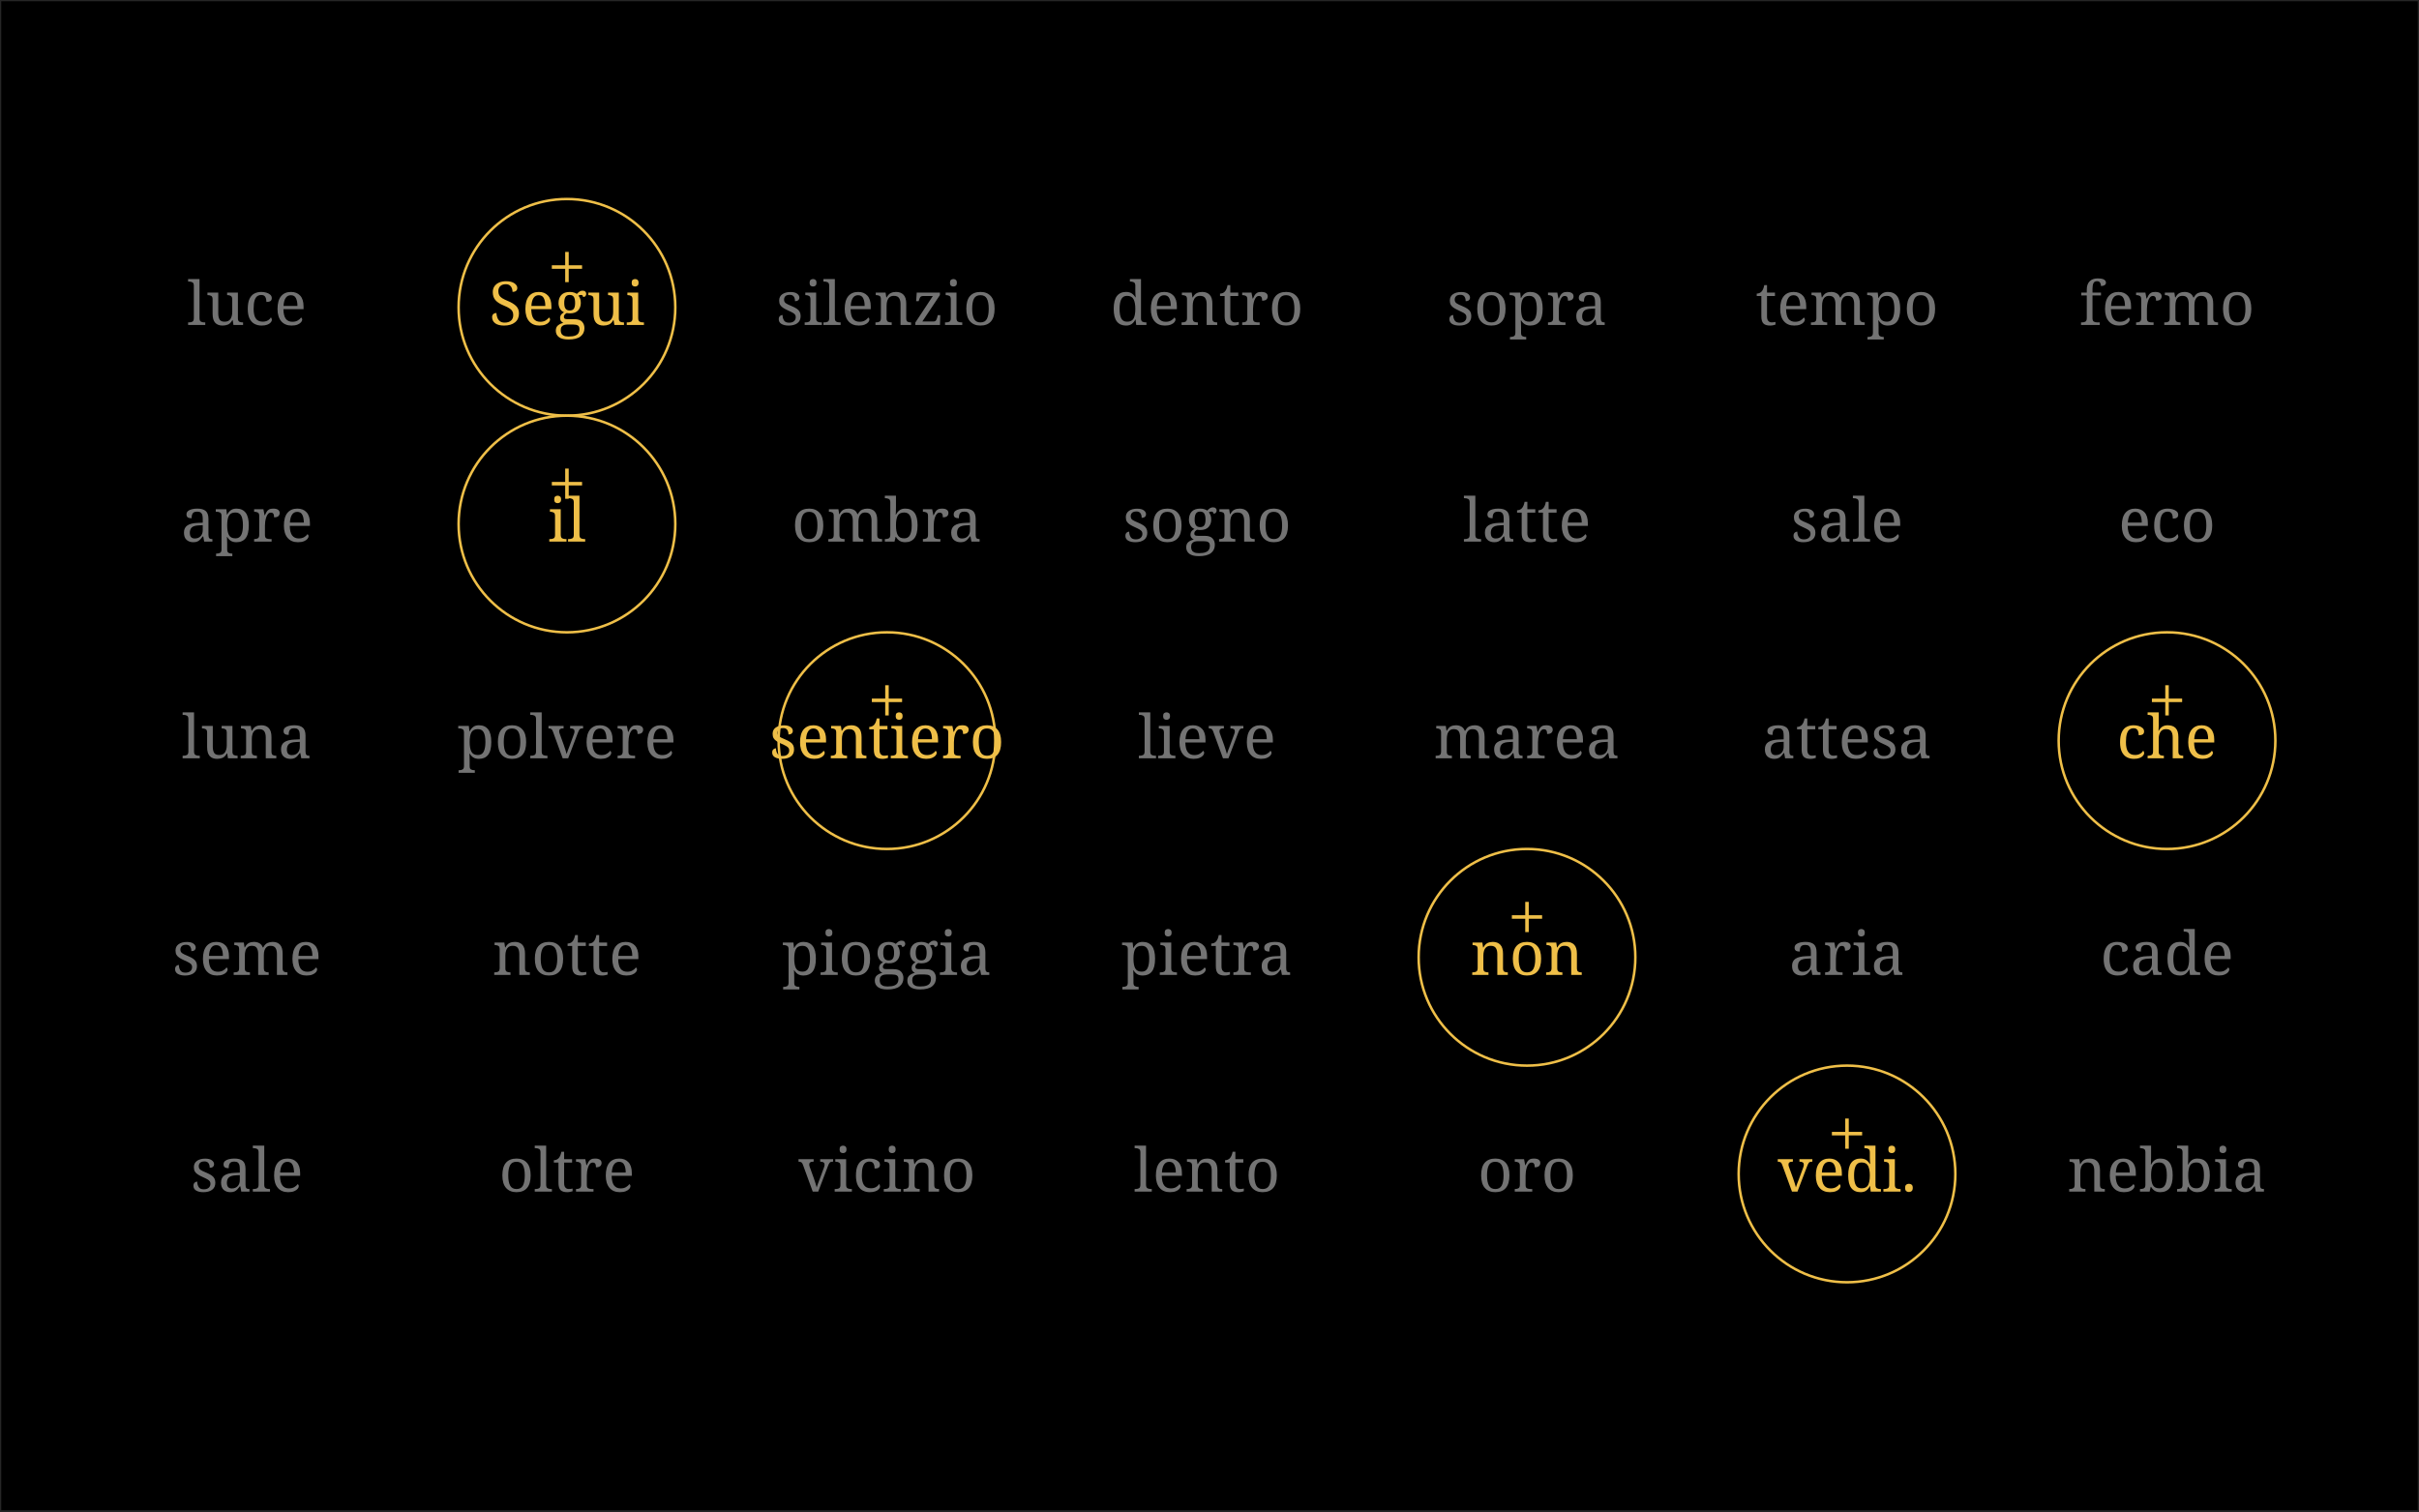
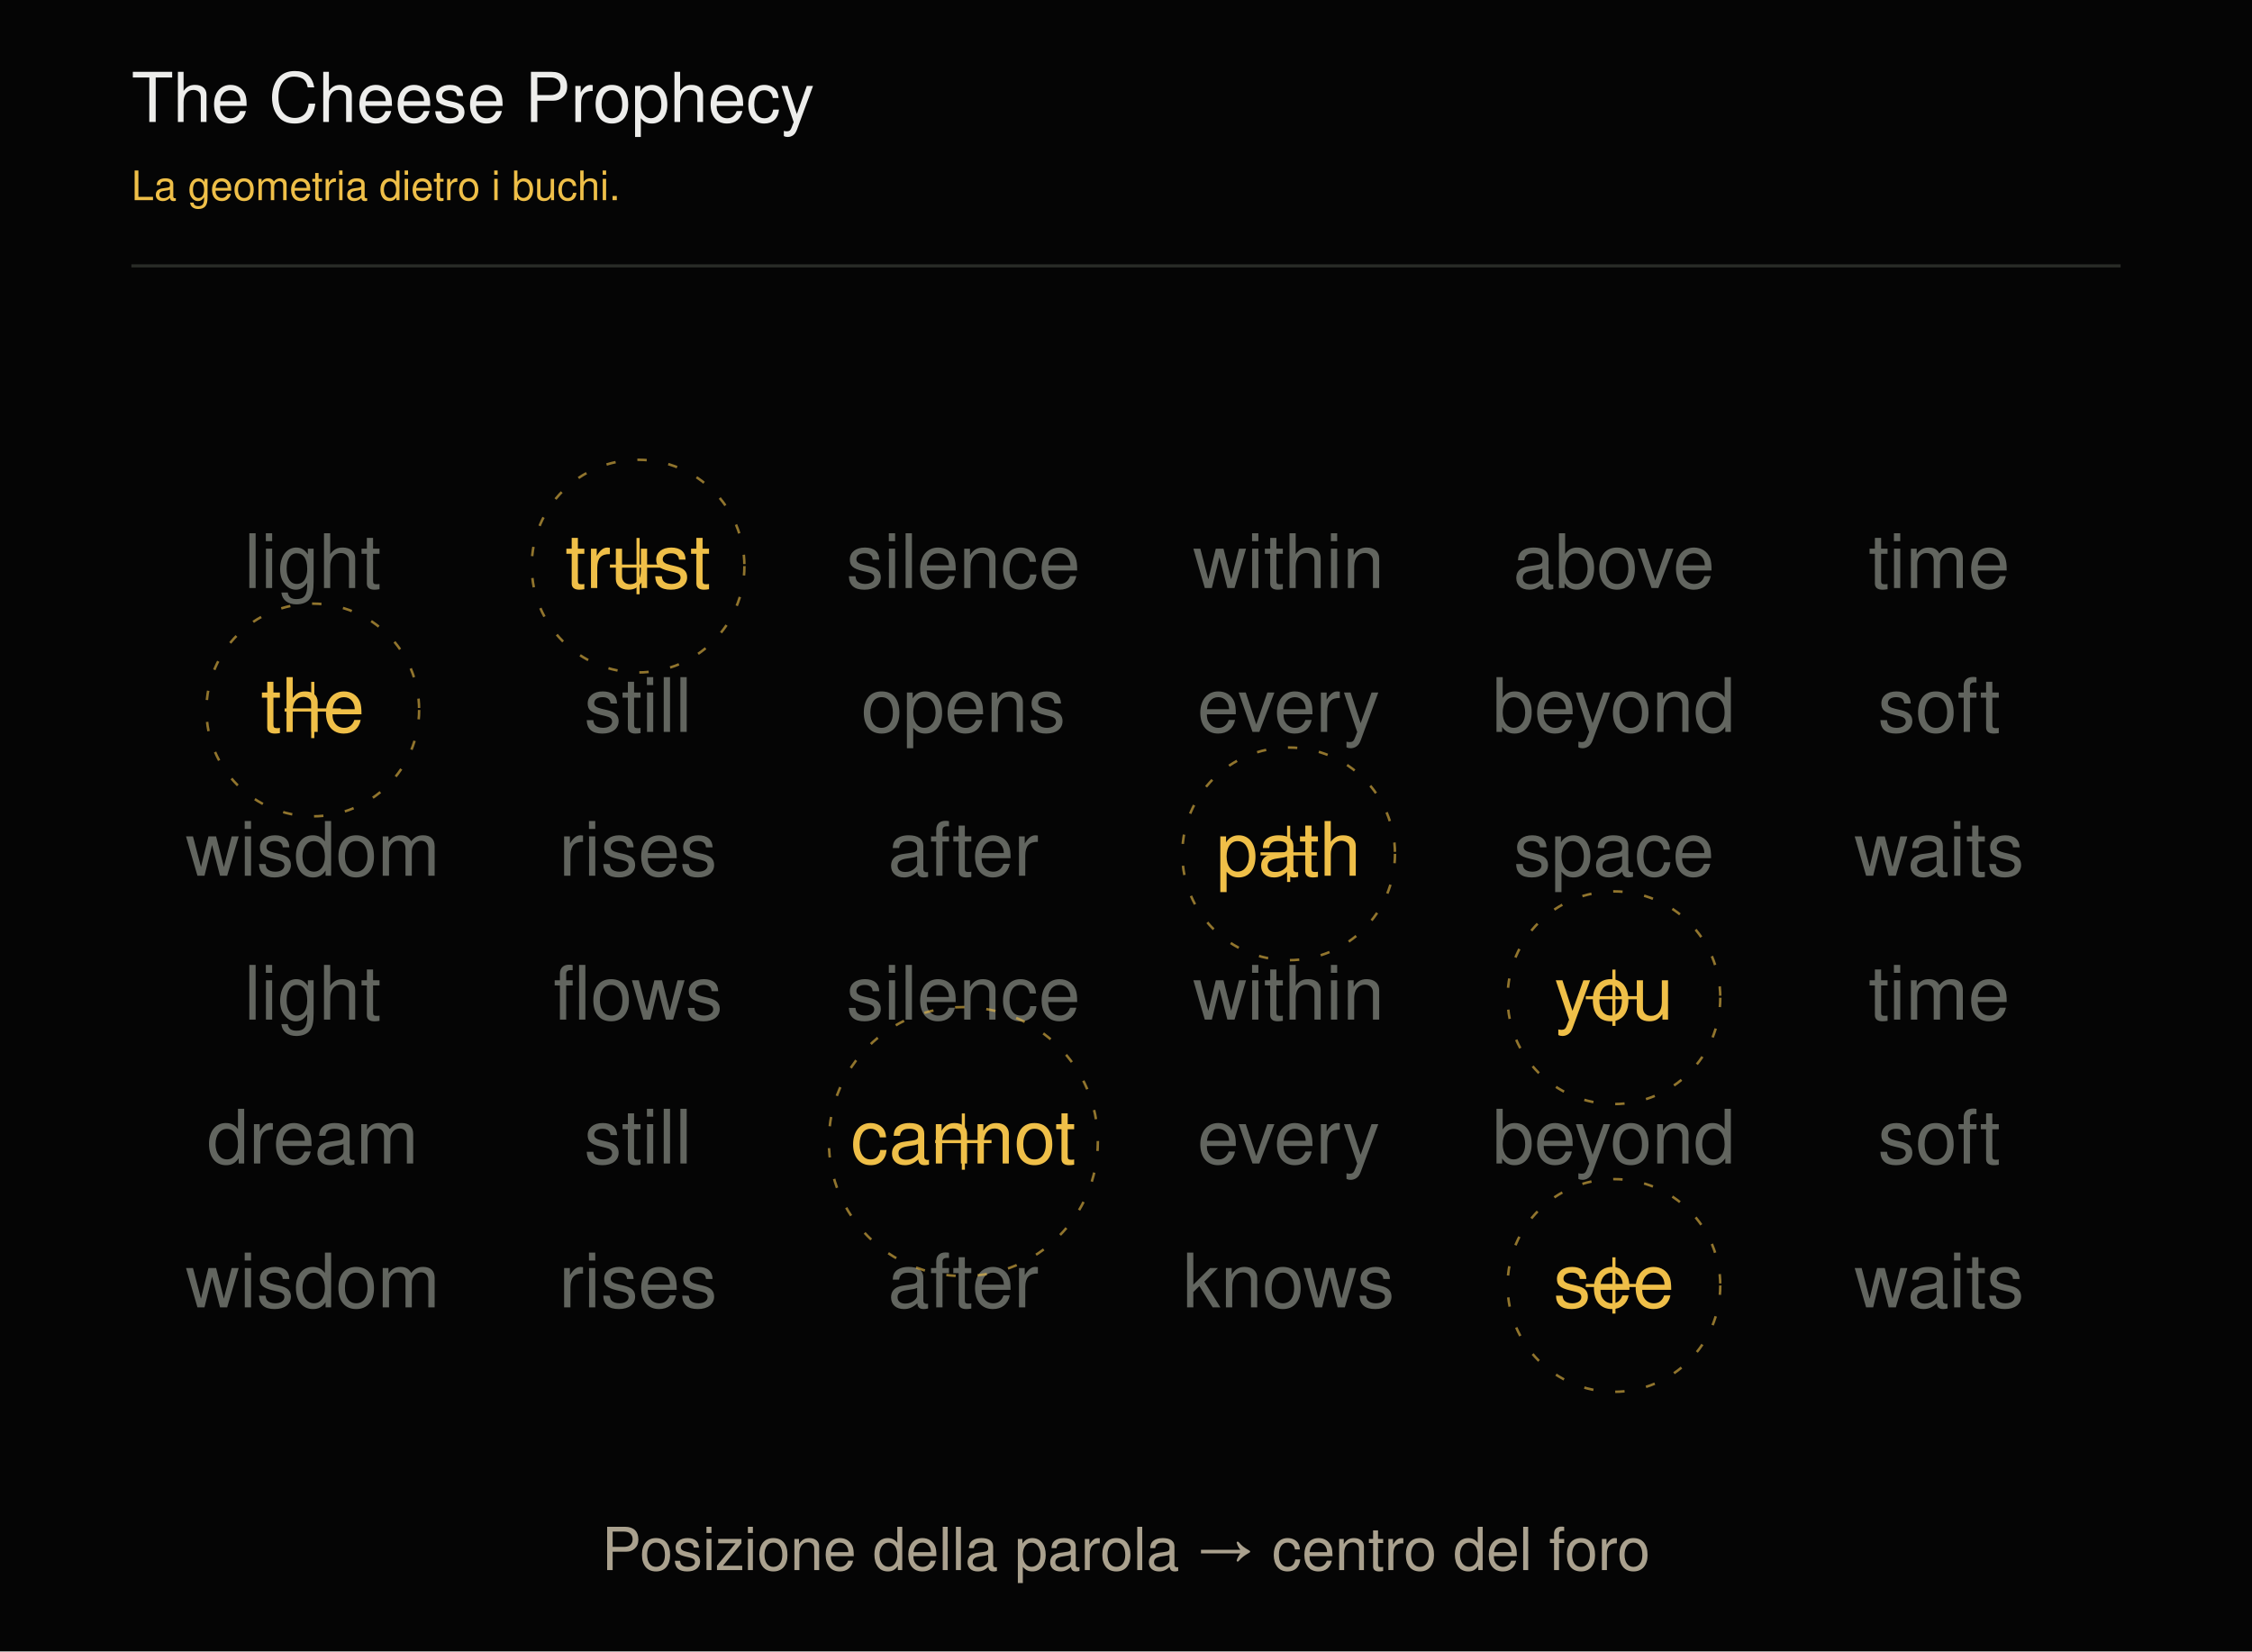
- <svg xmlns="http://www.w3.org/2000/svg" width="960" height="600" viewBox="0 0 960 600" role="img">
-   <rect x="0" y="0" width="960" height="600" fill="#000" stroke="#262626" />
-   <text x="98" y="129" fill="#737373" text-anchor="middle" font-size="24" font-family="Apple Garamond Custom,Garamond,Georgia,serif">luce</text>
-   <text x="225" y="129" fill="#efbf48" text-anchor="middle" font-size="24" font-family="Apple Garamond Custom,Garamond,Georgia,serif">Segui</text>
-   <circle cx="225" cy="122" r="43" fill="none" stroke="#efbf48" />
-   <path d="M219 106L231 106" fill="none" stroke="#efbf48" stroke-width="1.4" />
-   <path d="M225 100L225 112" fill="none" stroke="#efbf48" stroke-width="1.4" />
-   <text x="352" y="129" fill="#737373" text-anchor="middle" font-size="24" font-family="Apple Garamond Custom,Garamond,Georgia,serif">silenzio</text>
-   <text x="479" y="129" fill="#737373" text-anchor="middle" font-size="24" font-family="Apple Garamond Custom,Garamond,Georgia,serif">dentro</text>
-   <text x="606" y="129" fill="#737373" text-anchor="middle" font-size="24" font-family="Apple Garamond Custom,Garamond,Georgia,serif">sopra</text>
-   <text x="733" y="129" fill="#737373" text-anchor="middle" font-size="24" font-family="Apple Garamond Custom,Garamond,Georgia,serif">tempo</text>
-   <text x="860" y="129" fill="#737373" text-anchor="middle" font-size="24" font-family="Apple Garamond Custom,Garamond,Georgia,serif">fermo</text>
-   <text x="98" y="215" fill="#737373" text-anchor="middle" font-size="24" font-family="Apple Garamond Custom,Garamond,Georgia,serif">apre</text>
-   <text x="225" y="215" fill="#efbf48" text-anchor="middle" font-size="24" font-family="Apple Garamond Custom,Garamond,Georgia,serif">il</text>
-   <circle cx="225" cy="208" r="43" fill="none" stroke="#efbf48" />
-   <path d="M219 192L231 192" fill="none" stroke="#efbf48" stroke-width="1.4" />
-   <path d="M225 186L225 198" fill="none" stroke="#efbf48" stroke-width="1.4" />
-   <text x="352" y="215" fill="#737373" text-anchor="middle" font-size="24" font-family="Apple Garamond Custom,Garamond,Georgia,serif">ombra</text>
-   <text x="479" y="215" fill="#737373" text-anchor="middle" font-size="24" font-family="Apple Garamond Custom,Garamond,Georgia,serif">sogno</text>
-   <text x="606" y="215" fill="#737373" text-anchor="middle" font-size="24" font-family="Apple Garamond Custom,Garamond,Georgia,serif">latte</text>
-   <text x="733" y="215" fill="#737373" text-anchor="middle" font-size="24" font-family="Apple Garamond Custom,Garamond,Georgia,serif">sale</text>
-   <text x="860" y="215" fill="#737373" text-anchor="middle" font-size="24" font-family="Apple Garamond Custom,Garamond,Georgia,serif">eco</text>
-   <text x="98" y="301" fill="#737373" text-anchor="middle" font-size="24" font-family="Apple Garamond Custom,Garamond,Georgia,serif">luna</text>
-   <text x="225" y="301" fill="#737373" text-anchor="middle" font-size="24" font-family="Apple Garamond Custom,Garamond,Georgia,serif">polvere</text>
-   <text x="352" y="301" fill="#efbf48" text-anchor="middle" font-size="24" font-family="Apple Garamond Custom,Garamond,Georgia,serif">sentiero</text>
-   <circle cx="352" cy="294" r="43" fill="none" stroke="#efbf48" />
-   <path d="M346 278L358 278" fill="none" stroke="#efbf48" stroke-width="1.4" />
-   <path d="M352 272L352 284" fill="none" stroke="#efbf48" stroke-width="1.4" />
-   <text x="479" y="301" fill="#737373" text-anchor="middle" font-size="24" font-family="Apple Garamond Custom,Garamond,Georgia,serif">lieve</text>
-   <text x="606" y="301" fill="#737373" text-anchor="middle" font-size="24" font-family="Apple Garamond Custom,Garamond,Georgia,serif">marea</text>
-   <text x="733" y="301" fill="#737373" text-anchor="middle" font-size="24" font-family="Apple Garamond Custom,Garamond,Georgia,serif">attesa</text>
-   <text x="860" y="301" fill="#efbf48" text-anchor="middle" font-size="24" font-family="Apple Garamond Custom,Garamond,Georgia,serif">che</text>
-   <circle cx="860" cy="294" r="43" fill="none" stroke="#efbf48" />
-   <path d="M854 278L866 278" fill="none" stroke="#efbf48" stroke-width="1.4" />
-   <path d="M860 272L860 284" fill="none" stroke="#efbf48" stroke-width="1.4" />
-   <text x="98" y="387" fill="#737373" text-anchor="middle" font-size="24" font-family="Apple Garamond Custom,Garamond,Georgia,serif">seme</text>
-   <text x="225" y="387" fill="#737373" text-anchor="middle" font-size="24" font-family="Apple Garamond Custom,Garamond,Georgia,serif">notte</text>
-   <text x="352" y="387" fill="#737373" text-anchor="middle" font-size="24" font-family="Apple Garamond Custom,Garamond,Georgia,serif">pioggia</text>
-   <text x="479" y="387" fill="#737373" text-anchor="middle" font-size="24" font-family="Apple Garamond Custom,Garamond,Georgia,serif">pietra</text>
-   <text x="606" y="387" fill="#efbf48" text-anchor="middle" font-size="24" font-family="Apple Garamond Custom,Garamond,Georgia,serif">non</text>
-   <circle cx="606" cy="380" r="43" fill="none" stroke="#efbf48" />
-   <path d="M600 364L612 364" fill="none" stroke="#efbf48" stroke-width="1.4" />
-   <path d="M606 358L606 370" fill="none" stroke="#efbf48" stroke-width="1.4" />
-   <text x="733" y="387" fill="#737373" text-anchor="middle" font-size="24" font-family="Apple Garamond Custom,Garamond,Georgia,serif">aria</text>
-   <text x="860" y="387" fill="#737373" text-anchor="middle" font-size="24" font-family="Apple Garamond Custom,Garamond,Georgia,serif">cade</text>
-   <text x="98" y="473" fill="#737373" text-anchor="middle" font-size="24" font-family="Apple Garamond Custom,Garamond,Georgia,serif">sale</text>
-   <text x="225" y="473" fill="#737373" text-anchor="middle" font-size="24" font-family="Apple Garamond Custom,Garamond,Georgia,serif">oltre</text>
-   <text x="352" y="473" fill="#737373" text-anchor="middle" font-size="24" font-family="Apple Garamond Custom,Garamond,Georgia,serif">vicino</text>
-   <text x="479" y="473" fill="#737373" text-anchor="middle" font-size="24" font-family="Apple Garamond Custom,Garamond,Georgia,serif">lento</text>
-   <text x="606" y="473" fill="#737373" text-anchor="middle" font-size="24" font-family="Apple Garamond Custom,Garamond,Georgia,serif">oro</text>
-   <text x="733" y="473" fill="#efbf48" text-anchor="middle" font-size="24" font-family="Apple Garamond Custom,Garamond,Georgia,serif">vedi.</text>
-   <circle cx="733" cy="466" r="43" fill="none" stroke="#efbf48" />
-   <path d="M727 450L739 450" fill="none" stroke="#efbf48" stroke-width="1.4" />
-   <path d="M733 444L733 456" fill="none" stroke="#efbf48" stroke-width="1.4" />
-   <text x="860" y="473" fill="#737373" text-anchor="middle" font-size="24" font-family="Apple Garamond Custom,Garamond,Georgia,serif">nebbia</text>
+ <svg xmlns="http://www.w3.org/2000/svg" width="1200" height="880" viewBox="0 0 720 528" role="img" aria-label="The Cheese Prophecy: La geometria dietro i buchi.">
+   <rect width="720" height="528" fill="#050505" />
+   <text x="42" y="39" font-family="Helvetica,Arial,sans-serif" font-size="22" fill="#ededeb">The Cheese Prophecy</text>
+   <text x="42" y="64" font-family="Helvetica,Arial,sans-serif" font-size="13" fill="#efbf48">La geometria dietro i buchi.</text>
+   <path d="M42 85 H678" stroke="#292b27" />
+   <svg x="0" y="88" width="720" height="440" viewBox="0 0 720 440">
+     <defs style="color:rgb(239, 191, 72);fill:rgb(0, 0, 0);fill-opacity:1;stroke:none;stroke-width:1px;stroke-opacity:1;stroke-linecap:butt;stroke-linejoin:miter;stroke-dasharray:none;opacity:1;font-size:18px;font-weight:400;letter-spacing:normal;text-anchor:start;transform:none;transform-origin:0px 0px;font-family:Helvetica,Arial,sans-serif">
+       <marker id="explainer-cheese-revelation-arrow" viewBox="0 0 10 10" refX="8" refY="5" markerWidth="6" markerHeight="6" orient="auto-start-reverse" style="color:rgb(239, 191, 72);fill:rgb(0, 0, 0);fill-opacity:1;stroke:none;stroke-width:1px;stroke-opacity:1;stroke-linecap:butt;stroke-linejoin:miter;stroke-dasharray:none;opacity:1;font-size:18px;font-weight:400;letter-spacing:normal;text-anchor:start;transform:none;transform-origin:0px 0px;font-family:Helvetica,Arial,sans-serif">
+         <path d="M 1 1 L 8 5 L 1 9" fill="none" stroke="currentColor" stroke-width="1.2" style="color:rgb(239, 191, 72);fill:none;fill-opacity:1;stroke:rgb(239, 191, 72);stroke-width:1.2px;stroke-opacity:1;stroke-linecap:butt;stroke-linejoin:miter;stroke-dasharray:none;opacity:1;font-size:18px;font-weight:400;letter-spacing:normal;text-anchor:start;transform:none;transform-origin:0px 0px;font-family:Helvetica,Arial,sans-serif" />
+       </marker>
+       <mask id="explainer-cheese-revelation-mask" style="color:rgb(239, 191, 72);fill:rgb(0, 0, 0);fill-opacity:1;stroke:none;stroke-width:1px;stroke-opacity:1;stroke-linecap:butt;stroke-linejoin:miter;stroke-dasharray:none;opacity:1;font-size:18px;font-weight:400;letter-spacing:normal;text-anchor:start;transform:none;transform-origin:0px 0px;font-family:Helvetica,Arial,sans-serif">
+         <rect width="720" height="440" fill="white" style="color:rgb(239, 191, 72);fill:rgb(255, 255, 255);fill-opacity:1;stroke:none;stroke-width:1px;stroke-opacity:1;stroke-linecap:butt;stroke-linejoin:miter;stroke-dasharray:none;opacity:1;font-size:18px;font-weight:400;letter-spacing:normal;text-anchor:start;transform:none;transform-origin:0px 0px;font-family:Helvetica,Arial,sans-serif" />
+         <circle cx="204" cy="93" r="34" fill="black" style="color:rgb(239, 191, 72);fill:rgb(0, 0, 0);fill-opacity:1;stroke:none;stroke-width:1px;stroke-opacity:1;stroke-linecap:butt;stroke-linejoin:miter;stroke-dasharray:none;opacity:1;font-size:18px;font-weight:400;letter-spacing:normal;text-anchor:start;transform:none;transform-origin:0px 0px;font-family:Helvetica,Arial,sans-serif" />
+         <circle cx="100" cy="139" r="34" fill="black" style="color:rgb(239, 191, 72);fill:rgb(0, 0, 0);fill-opacity:1;stroke:none;stroke-width:1px;stroke-opacity:1;stroke-linecap:butt;stroke-linejoin:miter;stroke-dasharray:none;opacity:1;font-size:18px;font-weight:400;letter-spacing:normal;text-anchor:start;transform:none;transform-origin:0px 0px;font-family:Helvetica,Arial,sans-serif" />
+         <circle cx="412" cy="185" r="34" fill="black" style="color:rgb(239, 191, 72);fill:rgb(0, 0, 0);fill-opacity:1;stroke:none;stroke-width:1px;stroke-opacity:1;stroke-linecap:butt;stroke-linejoin:miter;stroke-dasharray:none;opacity:1;font-size:18px;font-weight:400;letter-spacing:normal;text-anchor:start;transform:none;transform-origin:0px 0px;font-family:Helvetica,Arial,sans-serif" />
+         <circle cx="516" cy="231" r="34" fill="black" style="color:rgb(239, 191, 72);fill:rgb(0, 0, 0);fill-opacity:1;stroke:none;stroke-width:1px;stroke-opacity:1;stroke-linecap:butt;stroke-linejoin:miter;stroke-dasharray:none;opacity:1;font-size:18px;font-weight:400;letter-spacing:normal;text-anchor:start;transform:none;transform-origin:0px 0px;font-family:Helvetica,Arial,sans-serif" />
+         <circle cx="308" cy="277" r="43" fill="black" style="color:rgb(239, 191, 72);fill:rgb(0, 0, 0);fill-opacity:1;stroke:none;stroke-width:1px;stroke-opacity:1;stroke-linecap:butt;stroke-linejoin:miter;stroke-dasharray:none;opacity:1;font-size:18px;font-weight:400;letter-spacing:normal;text-anchor:start;transform:none;transform-origin:0px 0px;font-family:Helvetica,Arial,sans-serif" />
+         <circle cx="516" cy="323" r="34" fill="black" style="color:rgb(239, 191, 72);fill:rgb(0, 0, 0);fill-opacity:1;stroke:none;stroke-width:1px;stroke-opacity:1;stroke-linecap:butt;stroke-linejoin:miter;stroke-dasharray:none;opacity:1;font-size:18px;font-weight:400;letter-spacing:normal;text-anchor:start;transform:none;transform-origin:0px 0px;font-family:Helvetica,Arial,sans-serif" />
+         <circle cx="450" cy="115" r="12" fill="black" style="color:rgb(239, 191, 72);fill:rgb(0, 0, 0);fill-opacity:1;stroke:none;stroke-width:1px;stroke-opacity:1;stroke-linecap:butt;stroke-linejoin:miter;stroke-dasharray:none;opacity:1;font-size:18px;font-weight:400;letter-spacing:normal;text-anchor:start;transform:none;transform-origin:0px 0px;font-family:Helvetica,Arial,sans-serif" />
+         <circle cx="245" cy="300" r="14" fill="black" style="color:rgb(239, 191, 72);fill:rgb(0, 0, 0);fill-opacity:1;stroke:none;stroke-width:1px;stroke-opacity:1;stroke-linecap:butt;stroke-linejoin:miter;stroke-dasharray:none;opacity:1;font-size:18px;font-weight:400;letter-spacing:normal;text-anchor:start;transform:none;transform-origin:0px 0px;font-family:Helvetica,Arial,sans-serif" />
+         <circle cx="555" cy="245" r="11" fill="black" style="color:rgb(239, 191, 72);fill:rgb(0, 0, 0);fill-opacity:1;stroke:none;stroke-width:1px;stroke-opacity:1;stroke-linecap:butt;stroke-linejoin:miter;stroke-dasharray:none;opacity:1;font-size:18px;font-weight:400;letter-spacing:normal;text-anchor:start;transform:none;transform-origin:0px 0px;font-family:Helvetica,Arial,sans-serif" />
+       </mask>
+     </defs>
+     <g style="color:rgb(239, 191, 72);fill:rgb(0, 0, 0);fill-opacity:1;stroke:none;stroke-width:1px;stroke-opacity:1;stroke-linecap:butt;stroke-linejoin:miter;stroke-dasharray:none;opacity:1;font-size:18px;font-weight:400;letter-spacing:normal;text-anchor:start;transform:none;transform-origin:0px 0px;font-family:Helvetica,Arial,sans-serif">
+       <text x="100" y="100" text-anchor="middle" style="color:rgb(239, 191, 72);fill:rgb(98, 101, 95);fill-opacity:1;stroke:none;stroke-width:1px;stroke-opacity:1;stroke-linecap:butt;stroke-linejoin:miter;stroke-dasharray:none;opacity:1;font-size:24px;font-weight:400;letter-spacing:normal;text-anchor:middle;transform:none;transform-origin:0px 0px;font-family:Helvetica,Arial,sans-serif">light</text>
+       <text x="204" y="100" text-anchor="middle" style="color:rgb(239, 191, 72);fill:rgb(239, 191, 72);fill-opacity:1;stroke:none;stroke-width:1px;stroke-opacity:1;stroke-linecap:butt;stroke-linejoin:miter;stroke-dasharray:none;opacity:1;font-size:24px;font-weight:400;letter-spacing:normal;text-anchor:middle;transform:none;transform-origin:0px 0px;font-family:Helvetica,Arial,sans-serif">trust</text>
+       <text x="308" y="100" text-anchor="middle" style="color:rgb(239, 191, 72);fill:rgb(98, 101, 95);fill-opacity:1;stroke:none;stroke-width:1px;stroke-opacity:1;stroke-linecap:butt;stroke-linejoin:miter;stroke-dasharray:none;opacity:1;font-size:24px;font-weight:400;letter-spacing:normal;text-anchor:middle;transform:none;transform-origin:0px 0px;font-family:Helvetica,Arial,sans-serif">silence</text>
+       <text x="412" y="100" text-anchor="middle" style="color:rgb(239, 191, 72);fill:rgb(98, 101, 95);fill-opacity:1;stroke:none;stroke-width:1px;stroke-opacity:1;stroke-linecap:butt;stroke-linejoin:miter;stroke-dasharray:none;opacity:1;font-size:24px;font-weight:400;letter-spacing:normal;text-anchor:middle;transform:none;transform-origin:0px 0px;font-family:Helvetica,Arial,sans-serif">within</text>
+       <text x="516" y="100" text-anchor="middle" style="color:rgb(239, 191, 72);fill:rgb(98, 101, 95);fill-opacity:1;stroke:none;stroke-width:1px;stroke-opacity:1;stroke-linecap:butt;stroke-linejoin:miter;stroke-dasharray:none;opacity:1;font-size:24px;font-weight:400;letter-spacing:normal;text-anchor:middle;transform:none;transform-origin:0px 0px;font-family:Helvetica,Arial,sans-serif">above</text>
+       <text x="620" y="100" text-anchor="middle" style="color:rgb(239, 191, 72);fill:rgb(98, 101, 95);fill-opacity:1;stroke:none;stroke-width:1px;stroke-opacity:1;stroke-linecap:butt;stroke-linejoin:miter;stroke-dasharray:none;opacity:1;font-size:24px;font-weight:400;letter-spacing:normal;text-anchor:middle;transform:none;transform-origin:0px 0px;font-family:Helvetica,Arial,sans-serif">time</text>
+       <text x="100" y="146" text-anchor="middle" style="color:rgb(239, 191, 72);fill:rgb(239, 191, 72);fill-opacity:1;stroke:none;stroke-width:1px;stroke-opacity:1;stroke-linecap:butt;stroke-linejoin:miter;stroke-dasharray:none;opacity:1;font-size:24px;font-weight:400;letter-spacing:normal;text-anchor:middle;transform:none;transform-origin:0px 0px;font-family:Helvetica,Arial,sans-serif">the</text>
+       <text x="204" y="146" text-anchor="middle" style="color:rgb(239, 191, 72);fill:rgb(98, 101, 95);fill-opacity:1;stroke:none;stroke-width:1px;stroke-opacity:1;stroke-linecap:butt;stroke-linejoin:miter;stroke-dasharray:none;opacity:1;font-size:24px;font-weight:400;letter-spacing:normal;text-anchor:middle;transform:none;transform-origin:0px 0px;font-family:Helvetica,Arial,sans-serif">still</text>
+       <text x="308" y="146" text-anchor="middle" style="color:rgb(239, 191, 72);fill:rgb(98, 101, 95);fill-opacity:1;stroke:none;stroke-width:1px;stroke-opacity:1;stroke-linecap:butt;stroke-linejoin:miter;stroke-dasharray:none;opacity:1;font-size:24px;font-weight:400;letter-spacing:normal;text-anchor:middle;transform:none;transform-origin:0px 0px;font-family:Helvetica,Arial,sans-serif">opens</text>
+       <text x="412" y="146" text-anchor="middle" style="color:rgb(239, 191, 72);fill:rgb(98, 101, 95);fill-opacity:1;stroke:none;stroke-width:1px;stroke-opacity:1;stroke-linecap:butt;stroke-linejoin:miter;stroke-dasharray:none;opacity:1;font-size:24px;font-weight:400;letter-spacing:normal;text-anchor:middle;transform:none;transform-origin:0px 0px;font-family:Helvetica,Arial,sans-serif">every</text>
+       <text x="516" y="146" text-anchor="middle" style="color:rgb(239, 191, 72);fill:rgb(98, 101, 95);fill-opacity:1;stroke:none;stroke-width:1px;stroke-opacity:1;stroke-linecap:butt;stroke-linejoin:miter;stroke-dasharray:none;opacity:1;font-size:24px;font-weight:400;letter-spacing:normal;text-anchor:middle;transform:none;transform-origin:0px 0px;font-family:Helvetica,Arial,sans-serif">beyond</text>
+       <text x="620" y="146" text-anchor="middle" style="color:rgb(239, 191, 72);fill:rgb(98, 101, 95);fill-opacity:1;stroke:none;stroke-width:1px;stroke-opacity:1;stroke-linecap:butt;stroke-linejoin:miter;stroke-dasharray:none;opacity:1;font-size:24px;font-weight:400;letter-spacing:normal;text-anchor:middle;transform:none;transform-origin:0px 0px;font-family:Helvetica,Arial,sans-serif">soft</text>
+       <text x="100" y="192" text-anchor="middle" style="color:rgb(239, 191, 72);fill:rgb(98, 101, 95);fill-opacity:1;stroke:none;stroke-width:1px;stroke-opacity:1;stroke-linecap:butt;stroke-linejoin:miter;stroke-dasharray:none;opacity:1;font-size:24px;font-weight:400;letter-spacing:normal;text-anchor:middle;transform:none;transform-origin:0px 0px;font-family:Helvetica,Arial,sans-serif">wisdom</text>
+       <text x="204" y="192" text-anchor="middle" style="color:rgb(239, 191, 72);fill:rgb(98, 101, 95);fill-opacity:1;stroke:none;stroke-width:1px;stroke-opacity:1;stroke-linecap:butt;stroke-linejoin:miter;stroke-dasharray:none;opacity:1;font-size:24px;font-weight:400;letter-spacing:normal;text-anchor:middle;transform:none;transform-origin:0px 0px;font-family:Helvetica,Arial,sans-serif">rises</text>
+       <text x="308" y="192" text-anchor="middle" style="color:rgb(239, 191, 72);fill:rgb(98, 101, 95);fill-opacity:1;stroke:none;stroke-width:1px;stroke-opacity:1;stroke-linecap:butt;stroke-linejoin:miter;stroke-dasharray:none;opacity:1;font-size:24px;font-weight:400;letter-spacing:normal;text-anchor:middle;transform:none;transform-origin:0px 0px;font-family:Helvetica,Arial,sans-serif">after</text>
+       <text x="412" y="192" text-anchor="middle" style="color:rgb(239, 191, 72);fill:rgb(239, 191, 72);fill-opacity:1;stroke:none;stroke-width:1px;stroke-opacity:1;stroke-linecap:butt;stroke-linejoin:miter;stroke-dasharray:none;opacity:1;font-size:24px;font-weight:400;letter-spacing:normal;text-anchor:middle;transform:none;transform-origin:0px 0px;font-family:Helvetica,Arial,sans-serif">path</text>
+       <text x="516" y="192" text-anchor="middle" style="color:rgb(239, 191, 72);fill:rgb(98, 101, 95);fill-opacity:1;stroke:none;stroke-width:1px;stroke-opacity:1;stroke-linecap:butt;stroke-linejoin:miter;stroke-dasharray:none;opacity:1;font-size:24px;font-weight:400;letter-spacing:normal;text-anchor:middle;transform:none;transform-origin:0px 0px;font-family:Helvetica,Arial,sans-serif">space</text>
+       <text x="620" y="192" text-anchor="middle" style="color:rgb(239, 191, 72);fill:rgb(98, 101, 95);fill-opacity:1;stroke:none;stroke-width:1px;stroke-opacity:1;stroke-linecap:butt;stroke-linejoin:miter;stroke-dasharray:none;opacity:1;font-size:24px;font-weight:400;letter-spacing:normal;text-anchor:middle;transform:none;transform-origin:0px 0px;font-family:Helvetica,Arial,sans-serif">waits</text>
+       <text x="100" y="238" text-anchor="middle" style="color:rgb(239, 191, 72);fill:rgb(98, 101, 95);fill-opacity:1;stroke:none;stroke-width:1px;stroke-opacity:1;stroke-linecap:butt;stroke-linejoin:miter;stroke-dasharray:none;opacity:1;font-size:24px;font-weight:400;letter-spacing:normal;text-anchor:middle;transform:none;transform-origin:0px 0px;font-family:Helvetica,Arial,sans-serif">light</text>
+       <text x="204" y="238" text-anchor="middle" style="color:rgb(239, 191, 72);fill:rgb(98, 101, 95);fill-opacity:1;stroke:none;stroke-width:1px;stroke-opacity:1;stroke-linecap:butt;stroke-linejoin:miter;stroke-dasharray:none;opacity:1;font-size:24px;font-weight:400;letter-spacing:normal;text-anchor:middle;transform:none;transform-origin:0px 0px;font-family:Helvetica,Arial,sans-serif">flows</text>
+       <text x="308" y="238" text-anchor="middle" style="color:rgb(239, 191, 72);fill:rgb(98, 101, 95);fill-opacity:1;stroke:none;stroke-width:1px;stroke-opacity:1;stroke-linecap:butt;stroke-linejoin:miter;stroke-dasharray:none;opacity:1;font-size:24px;font-weight:400;letter-spacing:normal;text-anchor:middle;transform:none;transform-origin:0px 0px;font-family:Helvetica,Arial,sans-serif">silence</text>
+       <text x="412" y="238" text-anchor="middle" style="color:rgb(239, 191, 72);fill:rgb(98, 101, 95);fill-opacity:1;stroke:none;stroke-width:1px;stroke-opacity:1;stroke-linecap:butt;stroke-linejoin:miter;stroke-dasharray:none;opacity:1;font-size:24px;font-weight:400;letter-spacing:normal;text-anchor:middle;transform:none;transform-origin:0px 0px;font-family:Helvetica,Arial,sans-serif">within</text>
+       <text x="516" y="238" text-anchor="middle" style="color:rgb(239, 191, 72);fill:rgb(239, 191, 72);fill-opacity:1;stroke:none;stroke-width:1px;stroke-opacity:1;stroke-linecap:butt;stroke-linejoin:miter;stroke-dasharray:none;opacity:1;font-size:24px;font-weight:400;letter-spacing:normal;text-anchor:middle;transform:none;transform-origin:0px 0px;font-family:Helvetica,Arial,sans-serif">you</text>
+       <text x="620" y="238" text-anchor="middle" style="color:rgb(239, 191, 72);fill:rgb(98, 101, 95);fill-opacity:1;stroke:none;stroke-width:1px;stroke-opacity:1;stroke-linecap:butt;stroke-linejoin:miter;stroke-dasharray:none;opacity:1;font-size:24px;font-weight:400;letter-spacing:normal;text-anchor:middle;transform:none;transform-origin:0px 0px;font-family:Helvetica,Arial,sans-serif">time</text>
+       <text x="100" y="284" text-anchor="middle" style="color:rgb(239, 191, 72);fill:rgb(98, 101, 95);fill-opacity:1;stroke:none;stroke-width:1px;stroke-opacity:1;stroke-linecap:butt;stroke-linejoin:miter;stroke-dasharray:none;opacity:1;font-size:24px;font-weight:400;letter-spacing:normal;text-anchor:middle;transform:none;transform-origin:0px 0px;font-family:Helvetica,Arial,sans-serif">dream</text>
+       <text x="204" y="284" text-anchor="middle" style="color:rgb(239, 191, 72);fill:rgb(98, 101, 95);fill-opacity:1;stroke:none;stroke-width:1px;stroke-opacity:1;stroke-linecap:butt;stroke-linejoin:miter;stroke-dasharray:none;opacity:1;font-size:24px;font-weight:400;letter-spacing:normal;text-anchor:middle;transform:none;transform-origin:0px 0px;font-family:Helvetica,Arial,sans-serif">still</text>
+       <text x="308" y="284" text-anchor="middle" style="color:rgb(239, 191, 72);fill:rgb(239, 191, 72);fill-opacity:1;stroke:none;stroke-width:1px;stroke-opacity:1;stroke-linecap:butt;stroke-linejoin:miter;stroke-dasharray:none;opacity:1;font-size:24px;font-weight:400;letter-spacing:normal;text-anchor:middle;transform:none;transform-origin:0px 0px;font-family:Helvetica,Arial,sans-serif">cannot</text>
+       <text x="412" y="284" text-anchor="middle" style="color:rgb(239, 191, 72);fill:rgb(98, 101, 95);fill-opacity:1;stroke:none;stroke-width:1px;stroke-opacity:1;stroke-linecap:butt;stroke-linejoin:miter;stroke-dasharray:none;opacity:1;font-size:24px;font-weight:400;letter-spacing:normal;text-anchor:middle;transform:none;transform-origin:0px 0px;font-family:Helvetica,Arial,sans-serif">every</text>
+       <text x="516" y="284" text-anchor="middle" style="color:rgb(239, 191, 72);fill:rgb(98, 101, 95);fill-opacity:1;stroke:none;stroke-width:1px;stroke-opacity:1;stroke-linecap:butt;stroke-linejoin:miter;stroke-dasharray:none;opacity:1;font-size:24px;font-weight:400;letter-spacing:normal;text-anchor:middle;transform:none;transform-origin:0px 0px;font-family:Helvetica,Arial,sans-serif">beyond</text>
+       <text x="620" y="284" text-anchor="middle" style="color:rgb(239, 191, 72);fill:rgb(98, 101, 95);fill-opacity:1;stroke:none;stroke-width:1px;stroke-opacity:1;stroke-linecap:butt;stroke-linejoin:miter;stroke-dasharray:none;opacity:1;font-size:24px;font-weight:400;letter-spacing:normal;text-anchor:middle;transform:none;transform-origin:0px 0px;font-family:Helvetica,Arial,sans-serif">soft</text>
+       <text x="100" y="330" text-anchor="middle" style="color:rgb(239, 191, 72);fill:rgb(98, 101, 95);fill-opacity:1;stroke:none;stroke-width:1px;stroke-opacity:1;stroke-linecap:butt;stroke-linejoin:miter;stroke-dasharray:none;opacity:1;font-size:24px;font-weight:400;letter-spacing:normal;text-anchor:middle;transform:none;transform-origin:0px 0px;font-family:Helvetica,Arial,sans-serif">wisdom</text>
+       <text x="204" y="330" text-anchor="middle" style="color:rgb(239, 191, 72);fill:rgb(98, 101, 95);fill-opacity:1;stroke:none;stroke-width:1px;stroke-opacity:1;stroke-linecap:butt;stroke-linejoin:miter;stroke-dasharray:none;opacity:1;font-size:24px;font-weight:400;letter-spacing:normal;text-anchor:middle;transform:none;transform-origin:0px 0px;font-family:Helvetica,Arial,sans-serif">rises</text>
+       <text x="308" y="330" text-anchor="middle" style="color:rgb(239, 191, 72);fill:rgb(98, 101, 95);fill-opacity:1;stroke:none;stroke-width:1px;stroke-opacity:1;stroke-linecap:butt;stroke-linejoin:miter;stroke-dasharray:none;opacity:1;font-size:24px;font-weight:400;letter-spacing:normal;text-anchor:middle;transform:none;transform-origin:0px 0px;font-family:Helvetica,Arial,sans-serif">after</text>
+       <text x="412" y="330" text-anchor="middle" style="color:rgb(239, 191, 72);fill:rgb(98, 101, 95);fill-opacity:1;stroke:none;stroke-width:1px;stroke-opacity:1;stroke-linecap:butt;stroke-linejoin:miter;stroke-dasharray:none;opacity:1;font-size:24px;font-weight:400;letter-spacing:normal;text-anchor:middle;transform:none;transform-origin:0px 0px;font-family:Helvetica,Arial,sans-serif">knows</text>
+       <text x="516" y="330" text-anchor="middle" style="color:rgb(239, 191, 72);fill:rgb(239, 191, 72);fill-opacity:1;stroke:none;stroke-width:1px;stroke-opacity:1;stroke-linecap:butt;stroke-linejoin:miter;stroke-dasharray:none;opacity:1;font-size:24px;font-weight:400;letter-spacing:normal;text-anchor:middle;transform:none;transform-origin:0px 0px;font-family:Helvetica,Arial,sans-serif">see</text>
+       <text x="620" y="330" text-anchor="middle" style="color:rgb(239, 191, 72);fill:rgb(98, 101, 95);fill-opacity:1;stroke:none;stroke-width:1px;stroke-opacity:1;stroke-linecap:butt;stroke-linejoin:miter;stroke-dasharray:none;opacity:1;font-size:24px;font-weight:400;letter-spacing:normal;text-anchor:middle;transform:none;transform-origin:0px 0px;font-family:Helvetica,Arial,sans-serif">waits</text>
+     </g>
+     <g style="color:rgb(239, 191, 72);fill:rgb(0, 0, 0);fill-opacity:1;stroke:none;stroke-width:1px;stroke-opacity:1;stroke-linecap:butt;stroke-linejoin:miter;stroke-dasharray:none;opacity:1;font-size:18px;font-weight:400;letter-spacing:normal;text-anchor:start;transform:none;transform-origin:0px 0px;font-family:Helvetica,Arial,sans-serif">
+       <g style="color:rgb(239, 191, 72);fill:rgb(0, 0, 0);fill-opacity:1;stroke:none;stroke-width:1px;stroke-opacity:1;stroke-linecap:butt;stroke-linejoin:miter;stroke-dasharray:none;opacity:1;font-size:18px;font-weight:400;letter-spacing:normal;text-anchor:start;transform:none;transform-origin:0px 0px;font-family:Helvetica,Arial,sans-serif">
+         <path d="M195 93h18 M204 84v18" style="color:rgb(239, 191, 72);fill:none;fill-opacity:1;stroke:rgb(239, 191, 72);stroke-width:1px;stroke-opacity:1;stroke-linecap:butt;stroke-linejoin:miter;stroke-dasharray:none;opacity:1;font-size:18px;font-weight:400;letter-spacing:normal;text-anchor:start;transform:none;transform-origin:0px 0px;font-family:Helvetica,Arial,sans-serif" />
+         <circle cx="204" cy="93" r="34" style="color:rgb(239, 191, 72);fill:none;fill-opacity:1;stroke:rgb(239, 191, 72);stroke-width:0.8px;stroke-opacity:1;stroke-linecap:butt;stroke-linejoin:miter;stroke-dasharray:3px, 7px;opacity:0.6;font-size:18px;font-weight:400;letter-spacing:normal;text-anchor:start;transform:none;transform-origin:0px 0px;font-family:Helvetica,Arial,sans-serif" />
+       </g>
+       <g style="color:rgb(239, 191, 72);fill:rgb(0, 0, 0);fill-opacity:1;stroke:none;stroke-width:1px;stroke-opacity:1;stroke-linecap:butt;stroke-linejoin:miter;stroke-dasharray:none;opacity:1;font-size:18px;font-weight:400;letter-spacing:normal;text-anchor:start;transform:none;transform-origin:0px 0px;font-family:Helvetica,Arial,sans-serif">
+         <path d="M91 139h18 M100 130v18" style="color:rgb(239, 191, 72);fill:none;fill-opacity:1;stroke:rgb(239, 191, 72);stroke-width:1px;stroke-opacity:1;stroke-linecap:butt;stroke-linejoin:miter;stroke-dasharray:none;opacity:1;font-size:18px;font-weight:400;letter-spacing:normal;text-anchor:start;transform:none;transform-origin:0px 0px;font-family:Helvetica,Arial,sans-serif" />
+         <circle cx="100" cy="139" r="34" style="color:rgb(239, 191, 72);fill:none;fill-opacity:1;stroke:rgb(239, 191, 72);stroke-width:0.8px;stroke-opacity:1;stroke-linecap:butt;stroke-linejoin:miter;stroke-dasharray:3px, 7px;opacity:0.6;font-size:18px;font-weight:400;letter-spacing:normal;text-anchor:start;transform:none;transform-origin:0px 0px;font-family:Helvetica,Arial,sans-serif" />
+       </g>
+       <g style="color:rgb(239, 191, 72);fill:rgb(0, 0, 0);fill-opacity:1;stroke:none;stroke-width:1px;stroke-opacity:1;stroke-linecap:butt;stroke-linejoin:miter;stroke-dasharray:none;opacity:1;font-size:18px;font-weight:400;letter-spacing:normal;text-anchor:start;transform:none;transform-origin:0px 0px;font-family:Helvetica,Arial,sans-serif">
+         <path d="M403 185h18 M412 176v18" style="color:rgb(239, 191, 72);fill:none;fill-opacity:1;stroke:rgb(239, 191, 72);stroke-width:1px;stroke-opacity:1;stroke-linecap:butt;stroke-linejoin:miter;stroke-dasharray:none;opacity:1;font-size:18px;font-weight:400;letter-spacing:normal;text-anchor:start;transform:none;transform-origin:0px 0px;font-family:Helvetica,Arial,sans-serif" />
+         <circle cx="412" cy="185" r="34" style="color:rgb(239, 191, 72);fill:none;fill-opacity:1;stroke:rgb(239, 191, 72);stroke-width:0.8px;stroke-opacity:1;stroke-linecap:butt;stroke-linejoin:miter;stroke-dasharray:3px, 7px;opacity:0.6;font-size:18px;font-weight:400;letter-spacing:normal;text-anchor:start;transform:none;transform-origin:0px 0px;font-family:Helvetica,Arial,sans-serif" />
+       </g>
+       <g style="color:rgb(239, 191, 72);fill:rgb(0, 0, 0);fill-opacity:1;stroke:none;stroke-width:1px;stroke-opacity:1;stroke-linecap:butt;stroke-linejoin:miter;stroke-dasharray:none;opacity:1;font-size:18px;font-weight:400;letter-spacing:normal;text-anchor:start;transform:none;transform-origin:0px 0px;font-family:Helvetica,Arial,sans-serif">
+         <path d="M507 231h18 M516 222v18" style="color:rgb(239, 191, 72);fill:none;fill-opacity:1;stroke:rgb(239, 191, 72);stroke-width:1px;stroke-opacity:1;stroke-linecap:butt;stroke-linejoin:miter;stroke-dasharray:none;opacity:1;font-size:18px;font-weight:400;letter-spacing:normal;text-anchor:start;transform:none;transform-origin:0px 0px;font-family:Helvetica,Arial,sans-serif" />
+         <circle cx="516" cy="231" r="34" style="color:rgb(239, 191, 72);fill:none;fill-opacity:1;stroke:rgb(239, 191, 72);stroke-width:0.8px;stroke-opacity:1;stroke-linecap:butt;stroke-linejoin:miter;stroke-dasharray:3px, 7px;opacity:0.6;font-size:18px;font-weight:400;letter-spacing:normal;text-anchor:start;transform:none;transform-origin:0px 0px;font-family:Helvetica,Arial,sans-serif" />
+       </g>
+       <g style="color:rgb(239, 191, 72);fill:rgb(0, 0, 0);fill-opacity:1;stroke:none;stroke-width:1px;stroke-opacity:1;stroke-linecap:butt;stroke-linejoin:miter;stroke-dasharray:none;opacity:1;font-size:18px;font-weight:400;letter-spacing:normal;text-anchor:start;transform:none;transform-origin:0px 0px;font-family:Helvetica,Arial,sans-serif">
+         <path d="M299 277h18 M308 268v18" style="color:rgb(239, 191, 72);fill:none;fill-opacity:1;stroke:rgb(239, 191, 72);stroke-width:1px;stroke-opacity:1;stroke-linecap:butt;stroke-linejoin:miter;stroke-dasharray:none;opacity:1;font-size:18px;font-weight:400;letter-spacing:normal;text-anchor:start;transform:none;transform-origin:0px 0px;font-family:Helvetica,Arial,sans-serif" />
+         <circle cx="308" cy="277" r="43" style="color:rgb(239, 191, 72);fill:none;fill-opacity:1;stroke:rgb(239, 191, 72);stroke-width:0.8px;stroke-opacity:1;stroke-linecap:butt;stroke-linejoin:miter;stroke-dasharray:3px, 7px;opacity:0.6;font-size:18px;font-weight:400;letter-spacing:normal;text-anchor:start;transform:none;transform-origin:0px 0px;font-family:Helvetica,Arial,sans-serif" />
+       </g>
+       <g style="color:rgb(239, 191, 72);fill:rgb(0, 0, 0);fill-opacity:1;stroke:none;stroke-width:1px;stroke-opacity:1;stroke-linecap:butt;stroke-linejoin:miter;stroke-dasharray:none;opacity:1;font-size:18px;font-weight:400;letter-spacing:normal;text-anchor:start;transform:none;transform-origin:0px 0px;font-family:Helvetica,Arial,sans-serif">
+         <path d="M507 323h18 M516 314v18" style="color:rgb(239, 191, 72);fill:none;fill-opacity:1;stroke:rgb(239, 191, 72);stroke-width:1px;stroke-opacity:1;stroke-linecap:butt;stroke-linejoin:miter;stroke-dasharray:none;opacity:1;font-size:18px;font-weight:400;letter-spacing:normal;text-anchor:start;transform:none;transform-origin:0px 0px;font-family:Helvetica,Arial,sans-serif" />
+         <circle cx="516" cy="323" r="34" style="color:rgb(239, 191, 72);fill:none;fill-opacity:1;stroke:rgb(239, 191, 72);stroke-width:0.8px;stroke-opacity:1;stroke-linecap:butt;stroke-linejoin:miter;stroke-dasharray:3px, 7px;opacity:0.6;font-size:18px;font-weight:400;letter-spacing:normal;text-anchor:start;transform:none;transform-origin:0px 0px;font-family:Helvetica,Arial,sans-serif" />
+       </g>
+     </g>
+     <text x="360" y="414" text-anchor="middle" style="color:rgb(239, 191, 72);fill:rgb(170, 161, 142);fill-opacity:1;stroke:none;stroke-width:1px;stroke-opacity:1;stroke-linecap:butt;stroke-linejoin:miter;stroke-dasharray:none;opacity:1;font-size:19px;font-weight:400;letter-spacing:normal;text-anchor:middle;transform:none;transform-origin:0px 0px;font-family:Helvetica,Arial,sans-serif">Posizione della parola → centro del foro</text>
+   </svg>
</svg>
